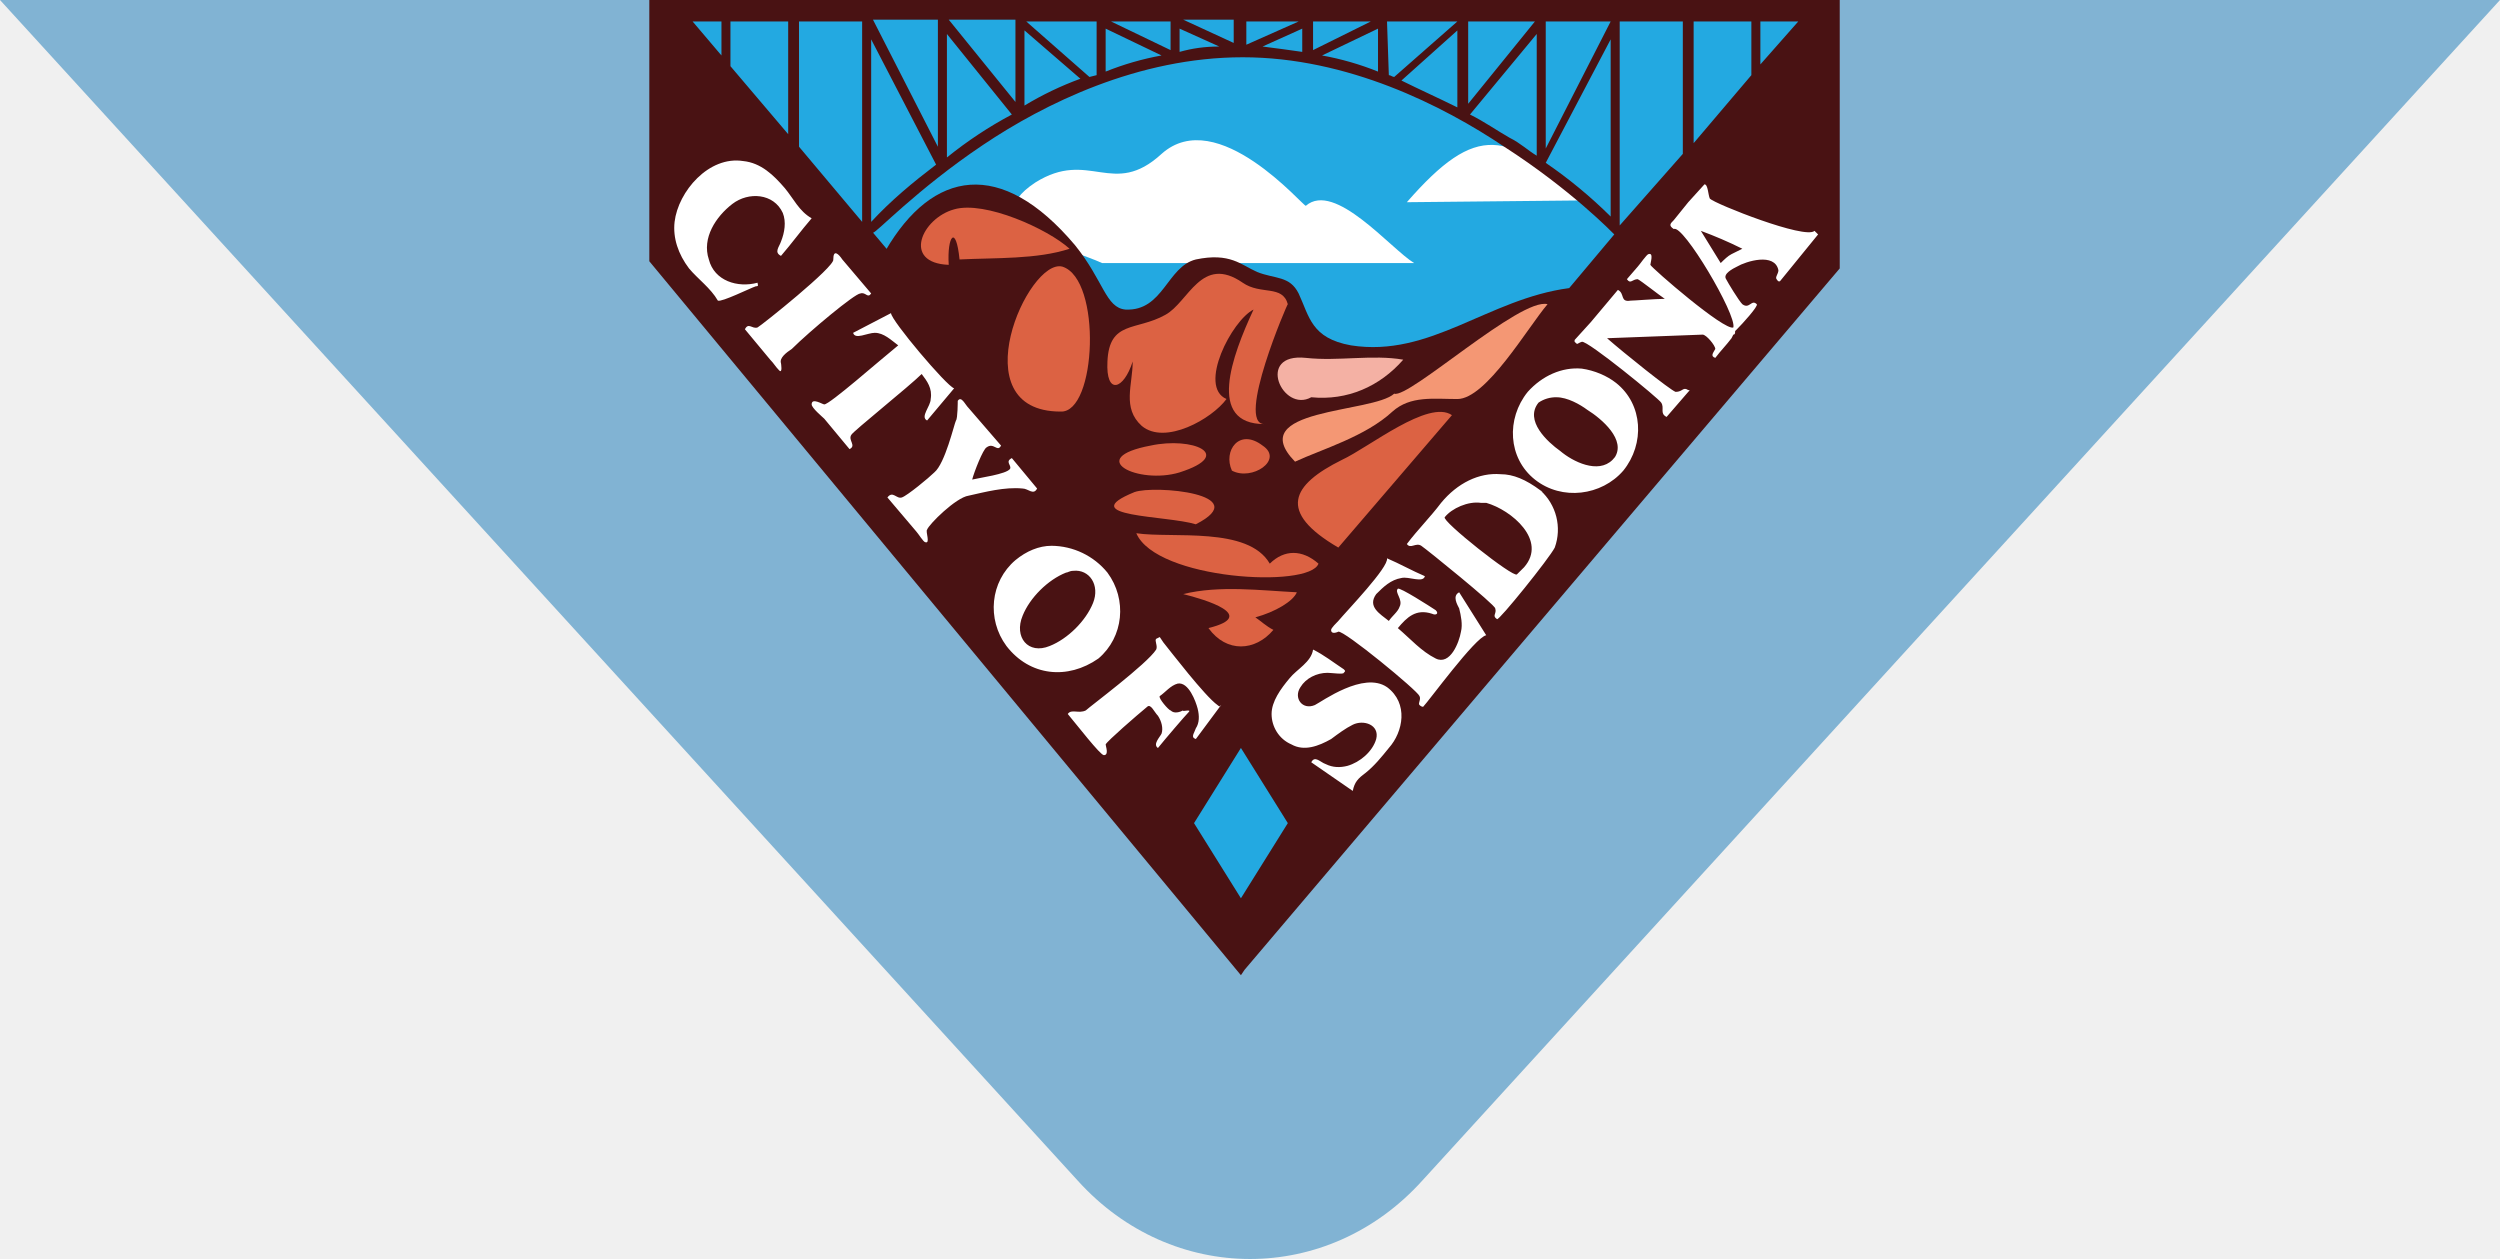
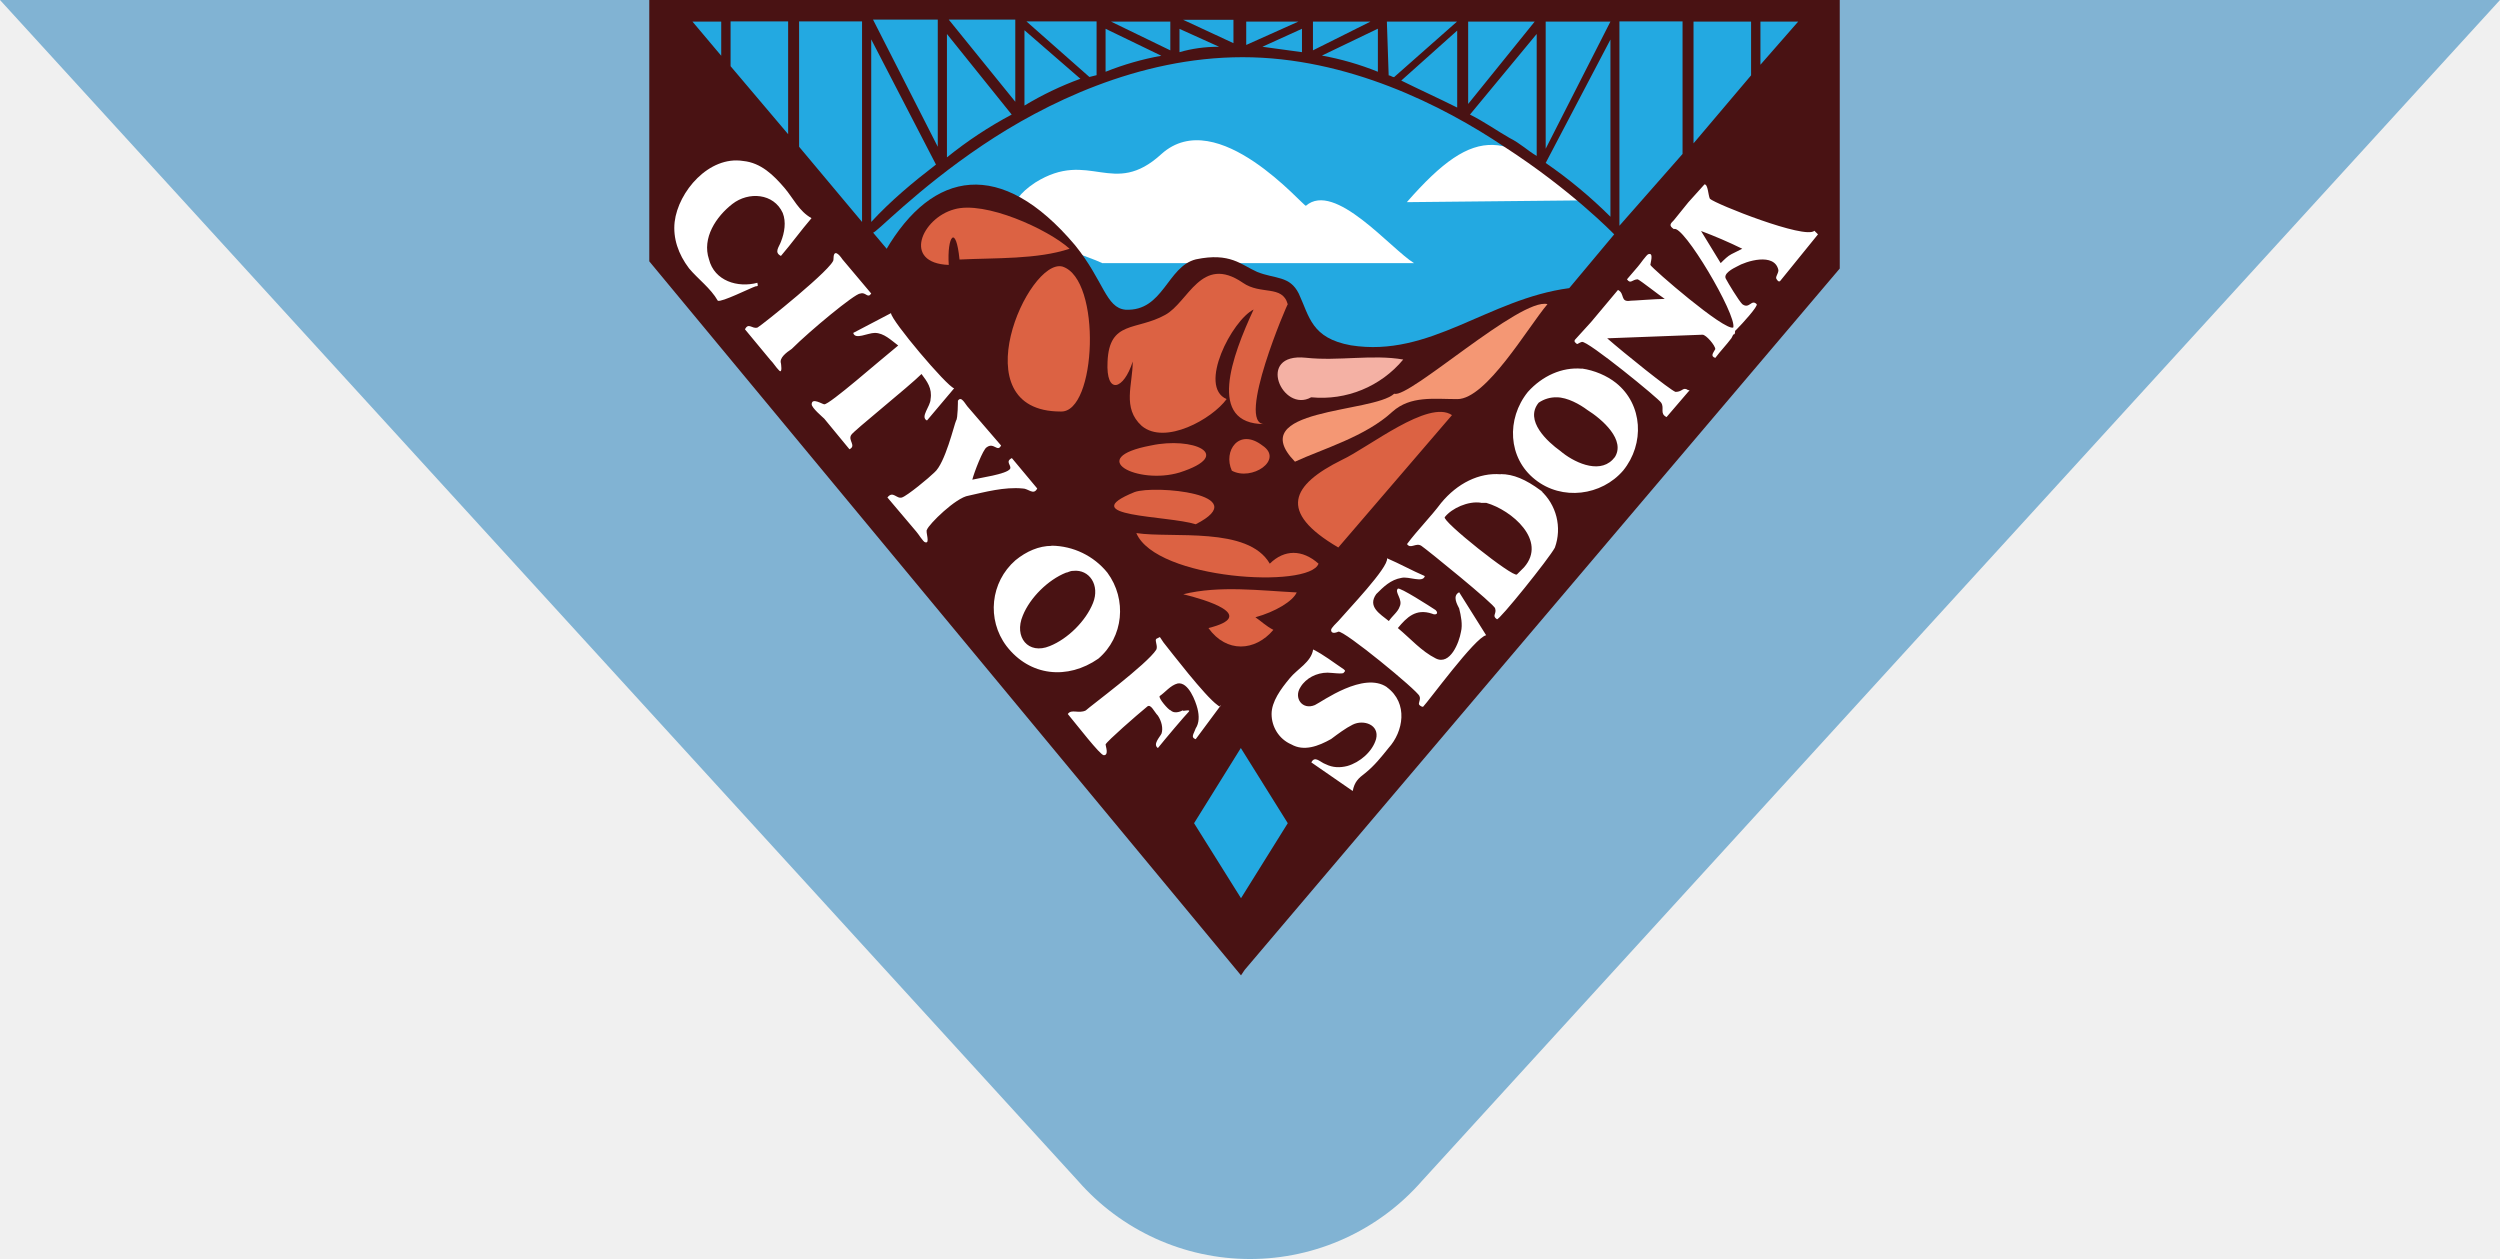
<svg xmlns="http://www.w3.org/2000/svg" width="139" height="70" fill="none">
-   <path d="M139 0H0l59.931 65.653c5.238 5.796 13.9 5.796 19.138 0L139 0z" fill="#81B3D3" />
-   <path d="M36.804.497l32.191 37.707L101.086.696 36.804.497z" fill="#23A9E1" />
-   <path d="M61.273 14.625h17.35c-1.304-.796-4.413-4.577-6.017-3.184-.1.1-4.914-5.67-8.023-2.885-2.708 2.487-4.012-.298-7.02 1.592-3.61 2.388 2.006 3.681 3.71 4.477zm26.776-3.482l-9.828.1c3.911-4.478 5.616-3.98 9.828-.1z" fill="#fff" />
-   <path d="M97.877 3.582V1.194h2.106l-2.106 2.388zm-49.34 9.352c.1.1 2.407-2.388 6.117-4.875 3.41-2.289 8.625-4.875 14.441-4.875 5.817 0 11.132 2.686 14.541 4.974 3.711 2.388 6.017 4.776 6.118 4.875l-2.507 2.985c-4.513.597-7.722 3.88-12.135 3.184-2.206-.398-2.306-1.592-2.908-2.886-.501-.994-1.304-.795-2.306-1.193-.903-.398-1.505-1.095-3.41-.697-1.605.398-1.805 2.885-3.911 2.786-1.103-.1-1.204-1.592-2.808-3.582-4.112-4.875-7.922-4.178-10.53.299l19.656 23.18-20.358-24.175zm-8.424-11.74v1.89l-1.604-1.89h1.604zm54.053 0h3.21v2.985l-3.21 3.78V1.194zm-4.111 11.342V1.194h3.51v7.362l-3.51 3.98c.1 0 0 0 0 0zm-.502-10.347v9.85a26.064 26.064 0 00-3.61-2.985l3.61-6.865zm-4.111-.299v6.766c-.502-.299-.903-.697-1.505-.995-.702-.398-1.404-.896-2.206-1.294l3.71-4.477zm-4.413-.199V5.97c-1.003-.497-2.106-.995-3.109-1.492l3.11-2.786zm.602-.497h3.71l-3.71 4.576V1.194zm4.312 0h3.61l-3.61 7.064V1.194zm-8.825 0h3.911l-3.51 3.084c-.1 0-.2-.1-.3-.1l-.101-2.984zm-.501.398V3.98a15.973 15.973 0 00-3.11-.896l3.11-1.492zm-4.212 0v1.293c-.702-.1-1.404-.199-2.207-.298l2.207-.995zm-6.82 0l2.207.995c-.803 0-1.505.1-2.207.298V1.592zm-4.111 0l3.108 1.492a15.975 15.975 0 00-3.108.896V1.592zm3.61 1.194l-3.31-1.592h3.31v1.592zm3.51-.398l-2.808-1.294h2.808v1.294zm.702-1.194h2.908l-2.908 1.293V1.194zm3.71 0h3.21l-3.21 1.592V1.194zM60.571 4.278l-3.51-3.084h3.911v2.985l-.4.1zm-3.61-2.587l3.109 2.687a17.83 17.83 0 00-3.11 1.492V1.69zm-4.312.2l3.61 4.476a22.625 22.625 0 00-3.61 2.388V1.89zm-4.212.298l3.61 6.964c-1.304.995-2.507 1.99-3.61 3.184V2.189zm3.71 5.97l-3.61-7.065h3.61v7.064zM56.46 5.67l-3.711-4.577h3.71V5.67zM43.823 7.46l-3.21-3.78V1.194h3.21v6.268zm.602-6.267h3.51v11.143l-3.51-4.179V1.194zM69.296 0H36.102v14.526l32.893 39.696.2-.298 33.094-39V0H69.296z" fill="#491213" />
-   <path d="M66.388 45.766l2.607-4.18 2.608 4.18-2.608 4.178-2.607-4.178z" fill="#23A9E1" />
-   <path d="M74.41 30.444c-3.409-1.99-2.607-3.482.201-4.875 1.504-.697 4.814-3.383 6.117-2.487l-6.317 7.362zm-2.306 2.487c-2.006-.1-4.312-.398-6.318.1 1.204.298 4.212 1.194 1.404 1.89 1.003 1.393 2.608 1.293 3.61.1-.4-.2-.702-.498-1.002-.697 1.103-.298 2.105-.895 2.306-1.393zm1.204-1.592c-.903-.796-1.906-.796-2.708 0-1.204-2.089-5.415-1.392-7.421-1.691 1.103 2.587 9.627 3.084 10.129 1.691zm-6.82-2.188c-1.604-.498-6.82-.398-3.41-1.791 1.104-.398 6.72.1 3.41 1.79zm2.006-2.985c-.501-1.095.401-2.388 1.705-1.393 1.203.796-.602 1.99-1.705 1.393zm-2.908.1c-2.307.696-5.315-.797-1.605-1.493 2.307-.497 4.714.497 1.605 1.492.1 0-.1 0 0 0zm-2.608-6.169c-.501 1.592-1.504 1.89-1.404 0 .1-2.288 1.605-1.691 3.21-2.587 1.303-.696 2.005-3.382 4.312-1.79 1.002.696 2.206.099 2.507 1.193 0-.1-2.908 6.666-1.304 6.666-3.21 0-1.805-3.78-.602-6.367-1.203.597-3.109 4.278-1.504 4.974-.802 1.095-3.41 2.587-4.713 1.493-1.103-.995-.502-2.289-.502-3.582zm-4.011 2.786c-5.616 0-1.805-8.556.1-8.059 2.206.696 1.906 8.158-.1 8.059zm-6.218-8.158c-2.607-.1-1.504-2.587.301-3.085 1.705-.497 5.215 1.095 6.418 2.19-1.805.596-4.111.496-6.117.596-.2-1.99-.702-1.293-.602.299z" fill="#DC6243" />
-   <path d="M72.004 25.669c-2.908-2.985 4.312-2.687 5.515-3.781.803.298 7.02-5.373 8.525-4.975-1.103 1.294-3.41 5.273-5.014 5.273-1.304 0-2.608-.199-3.61.697-1.505 1.393-3.912 2.09-5.416 2.786z" fill="#F49774" />
-   <path d="M72.906 22.087c-1.605.895-3.109-2.487-.3-2.189 1.804.199 3.71-.199 5.415.1-1.304 1.492-3.11 2.288-5.115 2.089z" fill="#F4B1A4" />
-   <path d="M51.245 20.794c.301.398.602.795.502 1.392 0 .398-.602.995-.201 1.194l1.504-1.79c-.4-.1-3.51-3.781-3.51-4.18l-2.106 1.095c.1.398.803 0 1.204 0 .501 0 .902.398 1.303.697-1.103.895-3.81 3.283-4.111 3.283-.1 0-.702-.398-.702 0 0 .199.602.696.702.796l1.404 1.691c.401-.199-.1-.497.1-.796.1-.199 3.21-2.686 3.911-3.382zm-3.41-4.477c.301-.1.402.298.602 0l-1.604-1.89c-.2-.3-.502-.598-.502 0 .1.397-4.011 3.68-4.212 3.78-.3.1-.501-.299-.702.1.502.596.903 1.094 1.404 1.69.2.2.301.399.502.598.2.199.1-.398.1-.398-.1-.299.3-.597.602-.796 1.003-.995 3.51-3.084 3.81-3.084zm-5.716-.598c-1.103.299-2.406-.099-2.707-1.293-.401-1.194.4-2.388 1.303-3.084.903-.697 2.307-.597 2.808.497.2.498.1 1.095-.1 1.592-.1.299-.401.597 0 .796.602-.696 1.103-1.393 1.705-2.09-.702-.397-1.003-1.094-1.504-1.69-.602-.697-1.304-1.393-2.307-1.493-1.905-.298-3.61 1.691-3.81 3.383-.101.895.2 1.79.802 2.587.501.597 1.203 1.094 1.604 1.79.2.1 1.805-.696 2.106-.795.2 0 .1-.1.1-.2-.501.2 0 0 0 0zM67.692 39.2c-.702-.497-2.608-2.984-3.009-3.482l-.2-.298-.2.099c-.101.1.1.398 0 .597-.502.796-3.711 3.184-3.912 3.383-.401.199-.802-.1-1.003.199.502.597 1.805 2.288 2.006 2.288.3 0 .1-.498.1-.597.1-.199 1.705-1.592 2.307-2.09.2-.198.4.3.601.498.2.299.301.697.2.995-.1.199-.5.597-.2.796.401-.498 1.505-1.79 1.705-1.99.2-.199-.4 0-.3-.1-.201.1-.502.2-.703 0-.1 0-.702-.696-.601-.795.3-.2.601-.597 1.002-.697.602-.1 1.003.995 1.104 1.393.1.398.1.796-.1 1.094-.1.299-.302.498 0 .598l1.403-1.89c0 .099-.1.099-.2 0-.1 0 .1.099 0 0zm-9.226-8.854c-.702 0-1.404.298-2.006.796-1.404 1.193-1.605 3.283-.502 4.775 1.304 1.691 3.41 1.89 5.115.696 1.404-1.193 1.605-3.283.501-4.775a4.048 4.048 0 00-3.108-1.492zm1.203 1.392c.903-.1 1.504.796 1.103 1.791-.401.995-1.404 1.99-2.407 2.388-1.203.498-2.005-.497-1.504-1.691.401-.995 1.404-1.99 2.407-2.388.1 0 .2-.1.401-.1zm-2.808-4.576c.3 0 .602.398.802 0l-1.404-1.692c-.4.2 0 .398-.1.598-.2.298-1.705.497-2.106.596.1-.398.602-1.69.802-1.79.402-.299.602.298.803-.1l-1.805-2.09c-.201-.198-.402-.696-.602-.397 0 0 0 .995-.1 1.094-.1.2-.602 2.388-1.204 2.886-.3.298-1.504 1.293-1.805 1.392-.3.1-.501-.398-.802 0l1.604 1.89c.1.1.401.598.502.598.3.1 0-.597.1-.697.1-.298 1.605-1.79 2.307-1.89.902-.2 2.005-.498 3.008-.398.2 0-.2 0 0 0zm24.269 6.666c.1.398.2.895.1 1.293-.1.597-.602 1.89-1.404 1.492-.802-.398-1.404-1.094-2.106-1.69.502-.598 1.003-1.095 1.906-.797.2.1.4 0 .2-.199-.3-.199-2.006-1.293-2.106-1.194-.2.2.301.597.1.995-.1.299-.4.498-.601.796-.502-.398-1.204-.796-.702-1.492.4-.398.802-.796 1.404-.896.4-.1 1.203.299 1.303-.1-.702-.298-1.404-.695-2.106-.994.1.497-2.206 2.885-2.707 3.482-.1.1-.401.398-.401.498 0 .298.4.1.4.1.302-.1 4.413 3.282 4.514 3.58.1.2-.1.399 0 .498 0 0 .1.1.2.1.3-.299 2.908-3.88 3.51-3.98l-1.504-2.388c-.401.2-.1.697 0 .896zm-4.012 4.377c-1.303-.895-3.61.796-4.01.995-.703.299-1.204-.398-.803-.995.3-.497.902-.796 1.504-.796.2 0 .903.1.903 0 .1-.1.1-.1 0-.199-.602-.398-1.103-.796-1.705-1.094-.1.696-.903 1.094-1.304 1.592-.501.597-1.003 1.293-1.003 1.99 0 .696.401 1.392 1.103 1.691.702.398 1.505.1 2.207-.298.4-.299.802-.598 1.203-.796.602-.299 1.504 0 1.304.796-.2.696-.903 1.293-1.605 1.492-.401.1-.802.1-1.203-.1-.301-.1-.602-.497-.803-.1l2.307 1.593c.1-.498.3-.697.702-.995.501-.398.903-.896 1.304-1.393.802-.896 1.103-2.487-.1-3.383zm17.65-27.956c0 .1 0 .1 0 0l-.902.995-.802.994c-.201.2-.301.299 0 .498.501-.299 3.51 4.775 3.309 5.472-.502.199-4.513-3.283-4.613-3.482 0-.1.2-.697-.1-.597-.1 0-.502.597-.602.696l-.602.697c.2.298.301 0 .602 0 .2.099 1.203.895 1.504 1.094-.501 0-1.705.1-1.905.1-.602.099-.301-.398-.702-.598l-1.504 1.791-.903.995v.1c.2.199.1.1.401 0 .3-.1 4.312 3.183 4.413 3.382.2.299-.1.597.3.796l1.204-1.393c.1-.1.1-.1 0-.1-.301-.198-.301.1-.702.1-.301-.1-2.908-2.188-3.811-2.984l5.315-.2c.2 0 .702.598.702.797-.1.199-.3.398 0 .497.3-.398.602-.696.903-1.094l.1-.2c.1 0 .1-.099.1-.198l.1-.1c.301-.298 1.204-1.293 1.104-1.393-.301-.298-.402.299-.803 0-.2-.199-.802-1.194-.902-1.393-.2-.298.4-.596.602-.696.5-.298 2.105-.796 2.306.2 0 .198-.2.397-.1.497 0 0 .1.198.2.099l2.106-2.587-.2-.199c-.502.498-5.516-1.492-5.817-1.79-.1-.2-.1-.796-.3-.796zm-.2 2.586c.802.299 1.504.597 2.306.995l-.601.299c-.2.1-.401.298-.602.497l-1.103-1.79zm-6.619 7.661c-1.103-.1-2.206.398-3.008 1.293-1.204 1.493-1.104 3.681.4 4.875 1.505 1.194 3.711.896 4.915-.497 1.203-1.492 1.103-3.681-.401-4.875-.502-.398-1.204-.697-1.906-.796zm-1.404 1.592c.602 0 1.304.398 1.705.696.802.498 2.206 1.692 1.504 2.686 0-.099.1-.099-.1.1-.802.796-2.206.1-2.908-.497-.702-.498-2.006-1.692-1.204-2.687a1.704 1.704 0 011.003-.298zm-3.109 4.278c-1.203-.1-2.407.497-3.31 1.592-.6.796-1.303 1.492-1.904 2.288.2.299.501-.1.802.1.3.199 4.111 3.283 4.111 3.482.1.298-.2.398.1.597.101.1 2.909-3.383 3.21-3.98a2.938 2.938 0 00-.802-3.184c.1.1.2.1 0 0-.803-.597-1.505-.895-2.207-.895zm-1.103 1.592h.301c1.404.398 3.41 2.09 2.106 3.581-.2.2 0 0-.401.398-.2.2-4.212-2.984-4.011-3.183.4-.498 1.303-.896 2.005-.796z" fill="#fff" />
+   <path d="M139 0H0l59.93 65.65a12.7 12.7 0 0019.14 0L139 0z" fill="#81B3D3" />
+   <path d="M36.8.5L69 38.2 101.09.7 36.8.5z" fill="#23A9E1" />
+   <path d="M61.27 14.63h17.35c-1.3-.8-4.41-4.58-6.01-3.19-.1.1-4.92-5.67-8.03-2.88-2.7 2.48-4-.3-7.02 1.59-3.6 2.39 2 3.68 3.71 4.47zm26.78-3.49l-9.83.1c3.91-4.47 5.62-3.98 9.83-.1z" fill="#fff" />
+   <path d="M97.88 3.58V1.2h2.1l-2.1 2.4zm-49.34 9.35c.1.1 2.4-2.38 6.11-4.87 3.41-2.29 8.63-4.88 14.44-4.88 5.82 0 11.14 2.69 14.55 4.98 3.7 2.39 6.01 4.77 6.11 4.87l-2.5 2.99c-4.52.6-7.73 3.88-12.14 3.18-2.2-.4-2.3-1.59-2.9-2.88-.5-1-1.31-.8-2.31-1.2-.9-.4-1.5-1.1-3.41-.7-1.6.4-1.8 2.9-3.91 2.8-1.1-.1-1.2-1.6-2.81-3.59-4.11-4.87-7.92-4.18-10.53.3L68.89 37.1 48.54 12.93zM40.1 1.2v1.9l-1.6-1.9h1.6zm54.06 0h3.2v2.99l-3.2 3.78V1.19zm-4.12 11.35V1.19h3.51v7.37l-3.5 3.98c.1 0 0 0 0 0zm-.5-10.35v9.85a26.06 26.06 0 00-3.6-2.99l3.6-6.86zm-4.1-.3v6.77c-.51-.3-.91-.7-1.51-1-.7-.4-1.4-.9-2.2-1.3l3.7-4.47zm-4.42-.2v4.28c-1-.5-2.1-1-3.11-1.5l3.11-2.78zm.6-.5h3.71l-3.7 4.58V1.19zm4.31 0h3.61l-3.6 7.07V1.19zm-8.82 0h3.9l-3.5 3.09c-.1 0-.2-.1-.3-.1l-.1-2.99zm-.5.4v2.39a15.97 15.97 0 00-3.11-.9l3.1-1.49zm-4.22 0v1.3l-2.2-.3 2.2-1zm-6.82 0l2.21 1c-.8 0-1.5.1-2.2.3V1.6zm-4.1 0l3.1 1.5a15.97 15.97 0 00-3.1.89v-2.4zm3.6 1.2l-3.3-1.6h3.3v1.6zm3.51-.4l-2.8-1.3h2.8v1.3zm.7-1.2h2.91l-2.9 1.3V1.2zm3.72 0h3.2L73 2.8V1.2zM60.57 4.28l-3.5-3.09h3.9v2.99l-.4.1zm-3.6-2.59l3.1 2.69a17.83 17.83 0 00-3.11 1.49V1.69zm-4.32.2l3.6 4.48a22.63 22.63 0 00-3.6 2.38V1.9zm-4.21.3l3.6 6.96c-1.3 1-2.5 2-3.6 3.19V2.19zm3.7 5.97l-3.6-7.07h3.6v7.07zm4.32-2.49l-3.71-4.58h3.7v4.58zM43.82 7.46l-3.2-3.78V1.19h3.2v6.27zm.6-6.27h3.51v11.15l-3.5-4.18V1.19zM69.3 0H36.1v14.53L69 54.23l.2-.3 33.09-39V0h-33z" fill="#491213" />
+   <path d="M66.39 45.77l2.6-4.18 2.61 4.18-2.6 4.17-2.61-4.17z" fill="#23A9E1" />
+   <path d="M74.41 30.44c-3.4-1.99-2.6-3.48.2-4.87 1.5-.7 4.81-3.38 6.12-2.49l-6.32 7.36zm-2.3 2.5c-2.01-.1-4.32-.4-6.32.1 1.2.29 4.2 1.18 1.4 1.88 1 1.4 2.6 1.3 3.61.1-.4-.2-.7-.5-1-.7 1.1-.3 2.1-.9 2.3-1.39zm1.2-1.6c-.9-.8-1.9-.8-2.71 0-1.2-2.09-5.42-1.4-7.42-1.7 1.1 2.6 9.63 3.1 10.13 1.7zm-6.82-2.19c-1.6-.5-6.82-.4-3.41-1.79 1.1-.4 6.72.1 3.4 1.79zm2-2.98c-.5-1.1.4-2.4 1.7-1.4 1.21.8-.6 2-1.7 1.4zm-2.9.1c-2.31.7-5.32-.8-1.6-1.5 2.3-.5 4.7.5 1.6 1.5.1 0-.1 0 0 0zm-2.61-6.17c-.5 1.59-1.5 1.89-1.4 0 .1-2.3 1.6-1.7 3.2-2.59 1.3-.7 2-3.38 4.32-1.79 1 .7 2.2.1 2.5 1.2 0-.1-2.9 6.66-1.3 6.66-3.21 0-1.8-3.78-.6-6.37-1.2.6-3.11 4.28-1.5 4.98-.8 1.1-3.42 2.58-4.72 1.49-1.1-1-.5-2.29-.5-3.58zm-4.01 2.78c-5.62 0-1.8-8.55.1-8.06 2.2.7 1.9 8.16-.1 8.06zm-6.22-8.15c-2.6-.1-1.5-2.6.3-3.09 1.7-.5 5.21 1.1 6.42 2.19-1.8.6-4.11.5-6.12.6-.2-2-.7-1.3-.6.3z" fill="#DC6243" />
+   <path d="M72 25.67c-2.9-2.99 4.32-2.69 5.52-3.78.8.3 7.02-5.37 8.52-4.98-1.1 1.3-3.4 5.28-5.01 5.28-1.3 0-2.6-.2-3.61.7-1.5 1.39-3.91 2.08-5.42 2.78z" fill="#F49774" />
+   <path d="M72.9 22.09c-1.6.9-3.1-2.49-.3-2.2 1.81.2 3.72-.2 5.42.1a5.9 5.9 0 01-5.11 2.1z" fill="#F4B1A4" />
+   <path d="M51.24 20.8c.3.4.6.79.5 1.39 0 .4-.6 1-.2 1.19l1.51-1.79c-.4-.1-3.51-3.78-3.51-4.18l-2.1 1.1c.1.4.8 0 1.2 0 .5 0 .9.4 1.3.7-1.1.89-3.8 3.27-4.11 3.27-.1 0-.7-.4-.7 0 0 .2.6.7.7.8l1.4 1.7c.4-.2-.1-.5.1-.8.1-.2 3.21-2.69 3.91-3.39zm-3.4-4.48c.3-.1.4.3.6 0l-1.6-1.9c-.2-.3-.5-.6-.5 0 .1.4-4.02 3.69-4.22 3.79-.3.1-.5-.3-.7.1l1.4 1.69c.2.2.3.4.5.6.2.2.1-.4.1-.4-.1-.3.3-.6.6-.8 1-1 3.51-3.08 3.81-3.08zm-5.72-.6c-1.1.3-2.4-.1-2.7-1.3-.4-1.19.4-2.38 1.3-3.08.9-.7 2.3-.6 2.8.5.2.5.1 1.1-.1 1.6-.1.29-.4.59 0 .79.6-.7 1.1-1.4 1.7-2.1-.7-.39-1-1.09-1.5-1.68-.6-.7-1.3-1.4-2.3-1.5-1.9-.3-3.61 1.7-3.81 3.39-.1.9.2 1.79.8 2.58.5.6 1.2 1.1 1.6 1.8.2.1 1.8-.7 2.1-.8.2 0 .1-.1.1-.2-.5.2 0 0 0 0zM67.69 39.2c-.7-.5-2.6-2.98-3-3.48l-.2-.3-.2.1c-.1.1.1.4 0 .6-.5.8-3.72 3.18-3.92 3.38-.4.2-.8-.1-1 .2.5.6 1.8 2.29 2 2.29.3 0 .1-.5.1-.6.1-.2 1.7-1.6 2.31-2.1.2-.19.4.3.6.5.2.3.3.7.2 1-.1.2-.5.6-.2.8.4-.5 1.5-1.8 1.7-2 .2-.2-.4 0-.3-.1-.2.1-.5.2-.7 0-.1 0-.7-.69-.6-.79.3-.2.6-.6 1-.7.6-.1 1 1 1.1 1.4.1.4.1.8-.1 1.1-.1.3-.3.5 0 .6l1.41-1.9c0 .1-.1.1-.2 0-.1 0 .1.1 0 0zm-9.22-8.85c-.7 0-1.4.3-2.01.8a3.52 3.52 0 00-.5 4.77c1.3 1.69 3.4 1.89 5.11.7 1.4-1.2 1.6-3.29.5-4.78a4.05 4.05 0 00-3.1-1.5zm1.2 1.39c.9-.1 1.5.8 1.1 1.79-.4 1-1.4 1.99-2.4 2.39-1.2.5-2.01-.5-1.5-1.7.4-.99 1.4-1.98 2.4-2.38.1 0 .2-.1.4-.1zm-2.8-4.58c.3 0 .6.4.8 0l-1.41-1.69c-.4.2 0 .4-.1.6-.2.3-1.7.5-2.1.6.1-.4.6-1.7.8-1.8.4-.3.6.3.8-.1l-1.8-2.09c-.2-.2-.4-.7-.6-.4 0 0 0 1-.1 1.1-.1.2-.61 2.39-1.21 2.89-.3.3-1.5 1.29-1.8 1.39-.3.1-.5-.4-.81 0l1.6 1.89c.1.1.4.6.5.6.3.1 0-.6.1-.7.1-.3 1.61-1.79 2.31-1.89.9-.2 2-.5 3.01-.4.2 0-.2 0 0 0zm24.26 6.67c.1.4.2.9.1 1.3-.1.59-.6 1.88-1.4 1.48-.8-.4-1.4-1.1-2.11-1.69.5-.6 1-1.1 1.9-.8.2.1.4 0 .2-.2-.3-.2-2-1.29-2.1-1.19-.2.2.3.6.1 1-.1.3-.4.5-.6.8-.5-.4-1.2-.8-.7-1.5.4-.4.8-.8 1.4-.9.4-.1 1.2.3 1.3-.1-.7-.3-1.4-.69-2.1-.99.1.5-2.2 2.89-2.7 3.48-.1.1-.41.4-.41.5 0 .3.4.1.4.1.3-.1 4.41 3.28 4.51 3.58.1.2-.1.4 0 .5 0 0 .1.1.2.1.3-.3 2.91-3.88 3.51-3.98l-1.5-2.39c-.4.2-.1.7 0 .9zm-4.01 4.38c-1.3-.9-3.61.8-4.01.99-.7.3-1.2-.4-.8-1 .3-.5.9-.8 1.5-.8.2 0 .9.1.9 0 .1-.1.1-.1 0-.19-.6-.4-1.1-.8-1.7-1.1-.1.7-.9 1.1-1.3 1.6-.5.6-1.01 1.3-1.01 1.99 0 .7.4 1.39 1.1 1.69.7.4 1.5.1 2.21-.3.4-.3.8-.6 1.2-.8.6-.3 1.5 0 1.3.8-.2.7-.9 1.3-1.6 1.5-.4.1-.8.1-1.2-.1-.3-.1-.6-.5-.8-.1l2.3 1.59c.1-.5.3-.7.7-1 .5-.4.9-.9 1.3-1.4.81-.89 1.11-2.48-.1-3.37zm17.65-27.96c0 .1 0 .1 0 0l-.9 1-.8.99c-.2.2-.3.3 0 .5.5-.3 3.5 4.77 3.3 5.47-.5.2-4.51-3.28-4.61-3.48 0-.1.2-.7-.1-.6-.1 0-.5.6-.6.7l-.6.7c.2.29.3 0 .6 0 .2.1 1.2.89 1.5 1.09-.5 0-1.7.1-1.9.1-.6.1-.3-.4-.7-.6l-1.5 1.79-.91 1v.1c.2.2.1.1.4 0 .3-.1 4.31 3.18 4.41 3.38.2.3-.1.6.3.8l1.2-1.4c.1-.1.1-.1 0-.1-.3-.2-.3.1-.7.1-.3-.1-2.9-2.19-3.8-2.98l5.3-.2c.2 0 .71.6.71.8-.1.2-.3.39 0 .49.3-.4.6-.7.9-1.1l.1-.2c.1 0 .1-.1.1-.2l.1-.1c.3-.3 1.2-1.29 1.1-1.39-.3-.3-.4.3-.8 0-.2-.2-.8-1.19-.9-1.39-.2-.3.4-.6.6-.7.5-.3 2.1-.8 2.31.2 0 .2-.2.4-.1.5 0 0 .1.2.2.1l2.1-2.59-.2-.2c-.5.5-5.51-1.49-5.81-1.78-.1-.2-.1-.8-.3-.8zm-.2 2.59c.8.3 1.5.6 2.3.99l-.6.3c-.2.1-.4.3-.6.5l-1.1-1.8zm-6.62 7.66c-1.1-.1-2.2.4-3 1.29-1.21 1.5-1.11 3.68.4 4.87 1.5 1.2 3.7.9 4.9-.5 1.2-1.48 1.1-3.67-.4-4.87-.5-.4-1.2-.7-1.9-.8zm-1.4 1.59c.6 0 1.3.4 1.7.7.8.5 2.2 1.69 1.5 2.68 0-.1.1-.1-.1.1-.8.8-2.2.1-2.9-.5-.7-.5-2.01-1.69-1.2-2.68a1.7 1.7 0 011-.3zm-3.11 4.28c-1.2-.1-2.41.5-3.31 1.59-.6.8-1.3 1.49-1.9 2.29.2.3.5-.1.8.1.3.2 4.1 3.28 4.1 3.48.1.3-.2.4.1.6.1.1 2.91-3.39 3.22-3.98a2.94 2.94 0 00-.8-3.19c.1.1.2.1 0 0-.81-.6-1.51-.9-2.21-.9zm-1.1 1.59h.3c1.4.4 3.4 2.09 2.1 3.58l-.4.4c-.2.2-4.21-2.99-4.01-3.19.4-.5 1.3-.9 2-.8z" fill="#fff" />
</svg>
